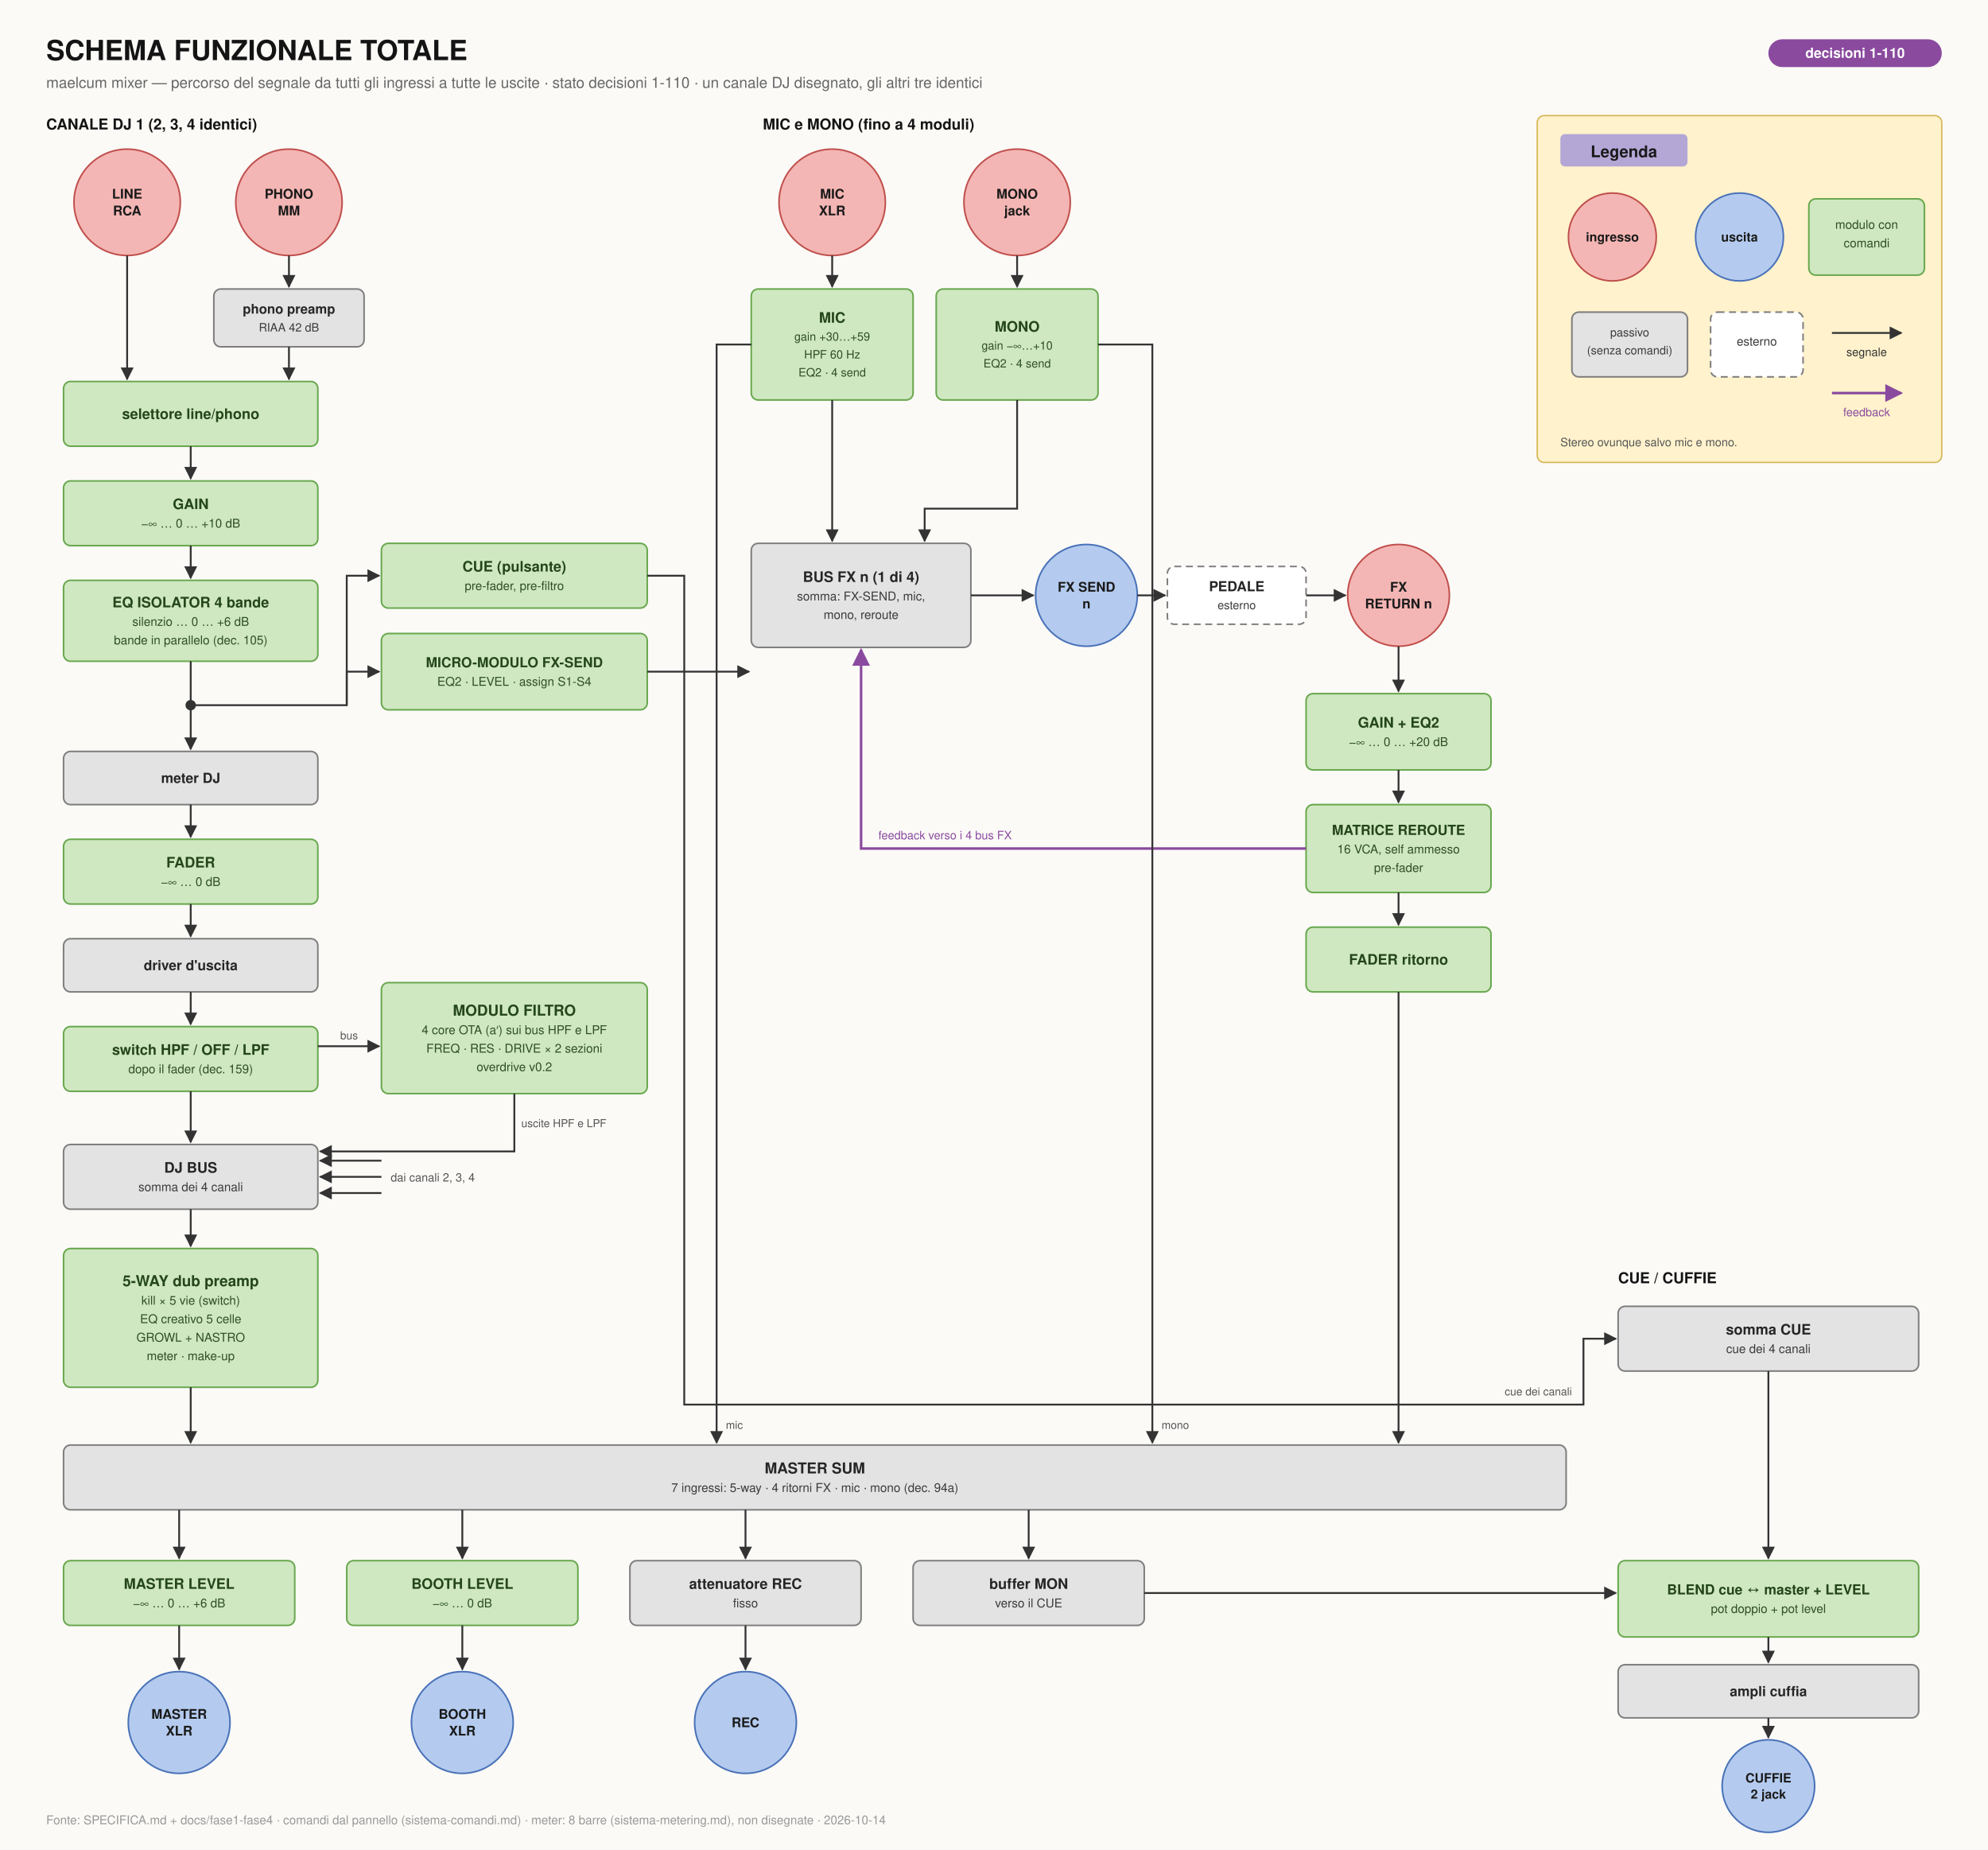
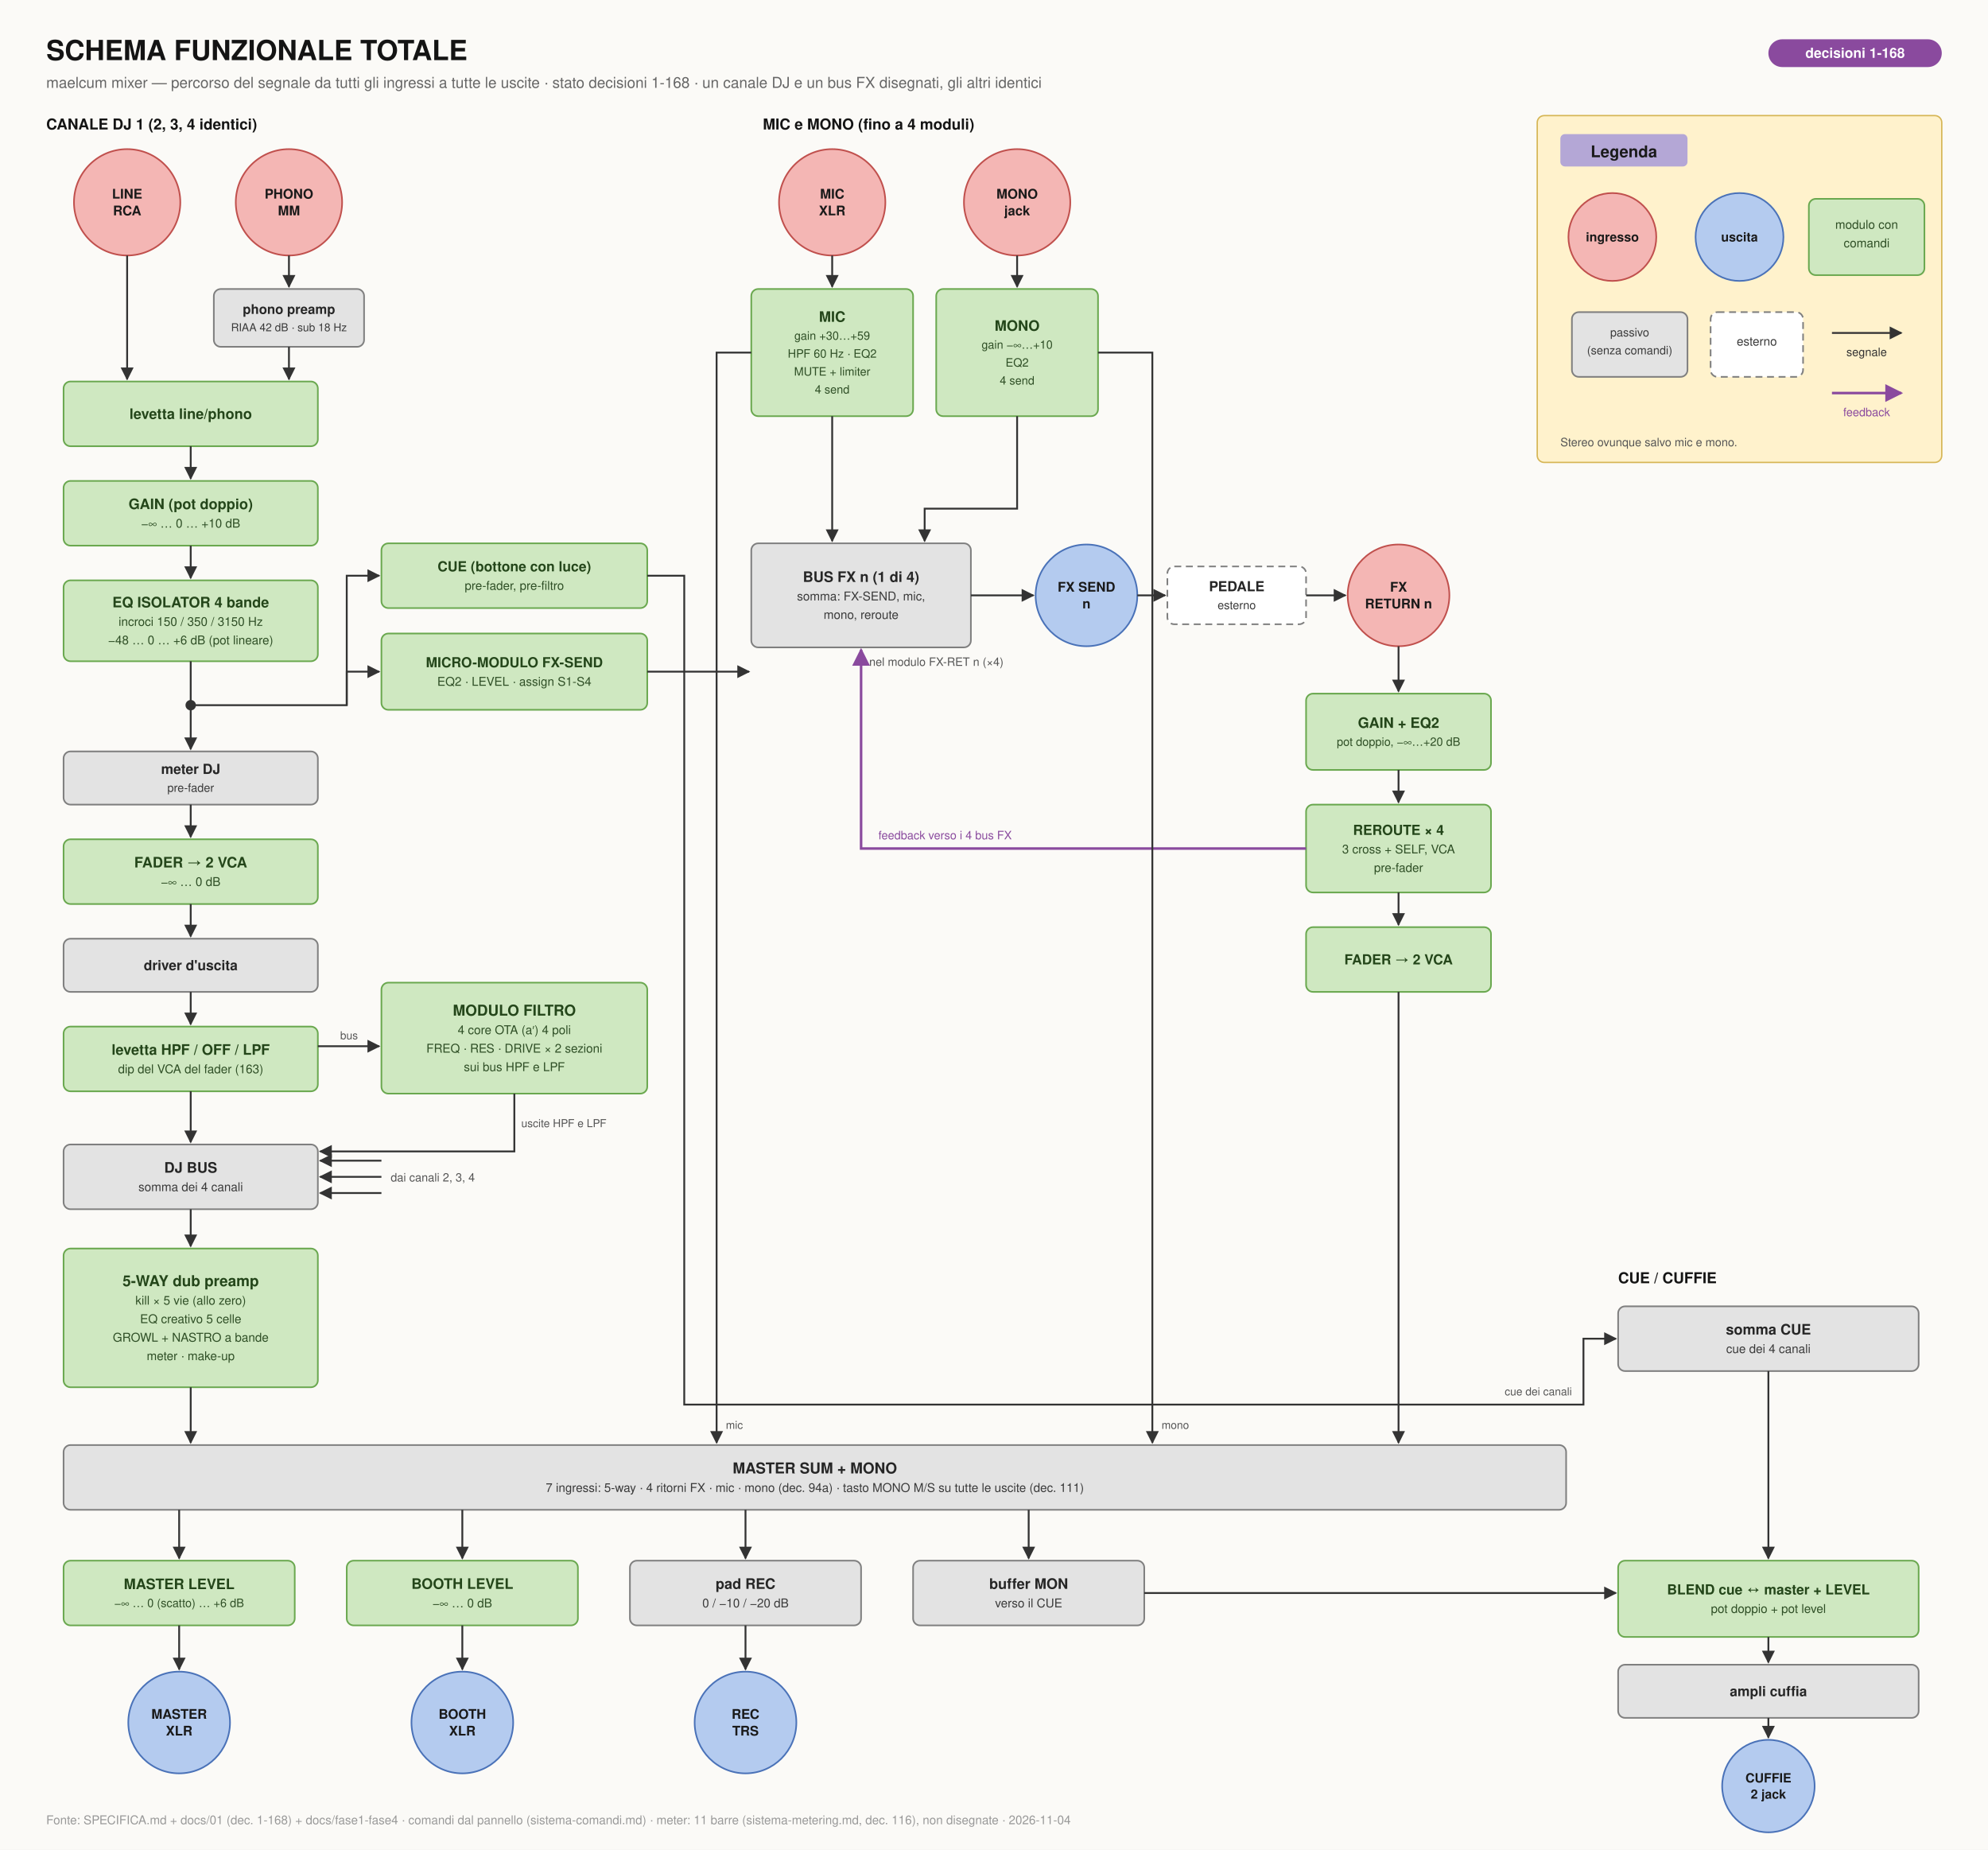
<svg xmlns="http://www.w3.org/2000/svg" viewBox="0 0 1720 1600" font-family="Helvetica Neue, Helvetica, Arial, sans-serif">
  <defs>
    <marker id="ar" viewBox="0 0 10 10" refX="9" refY="5" markerWidth="7" markerHeight="7" orient="auto-start-reverse">
      <path d="M0,0 L10,5 L0,10 z" fill="#C05A1B" />
    </marker>
    <marker id="arb" viewBox="0 0 10 10" refX="9" refY="5" markerWidth="7" markerHeight="7" orient="auto-start-reverse">
      <path d="M0,0 L10,5 L0,10 z" fill="#8A4A9E" />
    </marker>
    <marker id="arw" viewBox="0 0 10 10" refX="9" refY="5" markerWidth="6" markerHeight="6" orient="auto-start-reverse">
      <path d="M0,0 L10,5 L0,10 z" fill="#2F6D8E" />
    </marker>
    <marker id="ark" viewBox="0 0 10 10" refX="9" refY="5" markerWidth="7" markerHeight="7" orient="auto-start-reverse">
      <path d="M0,0 L10,5 L0,10 z" fill="#333" />
    </marker>
  </defs>
  <rect width="1720" height="1600" fill="#FBFAF7" />
  <text x="40" y="52" font-size="24" font-weight="700" fill="#141414">SCHEMA FUNZIONALE TOTALE</text>
-   <text x="40" y="76" font-size="13" fill="#666">maelcum mixer — percorso del segnale da tutti gli ingressi a tutte le uscite · stato decisioni 1-110 · un canale DJ disegnato, gli altri tre identici</text>
+   <text x="40" y="76" font-size="13" fill="#666">maelcum mixer — percorso del segnale da tutti gli ingressi a tutte le uscite · stato decisioni 1-168 · un canale DJ e un bus FX disegnati, gli altri identici</text>
  <rect x="1530" y="34" width="150" height="24" rx="12" fill="#8A4A9E" />
-   <text x="1605" y="50" font-size="12" font-weight="600" fill="#fff" text-anchor="middle">decisioni 1-110</text>
+   <text x="1605" y="50" font-size="12" font-weight="600" fill="#fff" text-anchor="middle">decisioni 1-168</text>
  <text x="40" y="112" font-size="13" font-weight="700" fill="#141414">CANALE DJ 1 (2, 3, 4 identici)</text>
  <circle cx="110" cy="175" r="46" fill="#F4B6B4" stroke="#C0504D" stroke-width="1.4" />
  <text x="110" y="171.775" font-size="11.5" font-weight="600" fill="#1A1A1A" text-anchor="middle">LINE</text>
  <text x="110" y="186.275" font-size="11.5" font-weight="600" fill="#1A1A1A" text-anchor="middle">RCA</text>
  <circle cx="250" cy="175" r="46" fill="#F4B6B4" stroke="#C0504D" stroke-width="1.4" />
  <text x="250" y="171.775" font-size="11.5" font-weight="600" fill="#1A1A1A" text-anchor="middle">PHONO</text>
  <text x="250" y="186.275" font-size="11.5" font-weight="600" fill="#1A1A1A" text-anchor="middle">MM</text>
  <rect x="185" y="250" width="130" height="50" rx="6" fill="#E3E3E3" stroke="#7F7F7F" stroke-width="1.4" />
-   <text x="250" y="271.275" font-size="11.5" font-weight="700" fill="#262626" text-anchor="middle">phono preamp</text>
-   <text x="250" y="286.775" font-size="10" fill="#3A3A3A" text-anchor="middle">RIAA 42 dB</text>
+   <text x="250" y="271.525" font-size="11.5" font-weight="700" fill="#262626" text-anchor="middle">phono preamp</text>
+   <text x="250" y="286.525" font-size="9.5" fill="#3A3A3A" text-anchor="middle">RIAA 42 dB · sub 18 Hz</text>
  <rect x="55" y="330" width="220" height="56" rx="6" fill="#CFE8C1" stroke="#6AA84F" stroke-width="1.4" />
-   <text x="165" y="362.375" font-size="12.5" font-weight="700" fill="#24461A" text-anchor="middle">selettore line/phono</text>
+   <text x="165" y="362.375" font-size="12.5" font-weight="700" fill="#24461A" text-anchor="middle">levetta line/phono</text>
  <path d="M 110 221 L 110 328" stroke="#333" stroke-width="1.6" fill="none" marker-end="url(#ark)" />
  <path d="M 250 221 L 250 248" stroke="#333" stroke-width="1.6" fill="none" marker-end="url(#ark)" />
  <path d="M 250 300 L 250 328" stroke="#333" stroke-width="1.6" fill="none" marker-end="url(#ark)" />
  <rect x="55" y="416" width="220" height="56" rx="6" fill="#CFE8C1" stroke="#6AA84F" stroke-width="1.4" />
-   <text x="165" y="440.375" font-size="12.5" font-weight="700" fill="#24461A" text-anchor="middle">GAIN</text>
+   <text x="165" y="440.375" font-size="12.5" font-weight="700" fill="#24461A" text-anchor="middle">GAIN (pot doppio)</text>
  <text x="165" y="456.375" font-size="10.5" fill="#2F4F26" text-anchor="middle">−∞ … 0 … +10 dB</text>
  <rect x="55" y="502" width="220" height="70" rx="6" fill="#CFE8C1" stroke="#6AA84F" stroke-width="1.4" />
  <text x="165" y="525.375" font-size="12.5" font-weight="700" fill="#24461A" text-anchor="middle">EQ ISOLATOR 4 bande</text>
-   <text x="165" y="541.375" font-size="10.5" fill="#2F4F26" text-anchor="middle">silenzio … 0 … +6 dB</text>
-   <text x="165" y="557.375" font-size="10.5" fill="#2F4F26" text-anchor="middle">bande in parallelo (dec. 105)</text>
+   <text x="165" y="541.375" font-size="10.5" fill="#2F4F26" text-anchor="middle">incroci 150 / 350 / 3150 Hz</text>
+   <text x="165" y="557.375" font-size="10.5" fill="#2F4F26" text-anchor="middle">−48 … 0 … +6 dB (pot lineare)</text>
  <path d="M 165 386 L 165 414" stroke="#333" stroke-width="1.6" fill="none" marker-end="url(#ark)" />
  <path d="M 165 472 L 165 500" stroke="#333" stroke-width="1.6" fill="none" marker-end="url(#ark)" />
  <path d="M 165 572 L 165 610" stroke="#333" stroke-width="1.6" fill="none" />
  <circle cx="165" cy="610" r="4.5" fill="#333" />
  <rect x="55" y="650" width="220" height="46" rx="6" fill="#E3E3E3" stroke="#7F7F7F" stroke-width="1.4" />
-   <text x="165" y="677.2" font-size="12" font-weight="700" fill="#262626" text-anchor="middle">meter DJ</text>
+   <text x="165" y="669.45" font-size="12" font-weight="700" fill="#262626" text-anchor="middle">meter DJ</text>
+   <text x="165" y="684.95" font-size="10" fill="#3A3A3A" text-anchor="middle">pre-fader</text>
  <path d="M 165 610 L 165 648" stroke="#333" stroke-width="1.6" fill="none" marker-end="url(#ark)" />
  <rect x="55" y="726" width="220" height="56" rx="6" fill="#CFE8C1" stroke="#6AA84F" stroke-width="1.4" />
-   <text x="165" y="750.375" font-size="12.5" font-weight="700" fill="#24461A" text-anchor="middle">FADER</text>
+   <text x="165" y="750.375" font-size="12.5" font-weight="700" fill="#24461A" text-anchor="middle">FADER → 2 VCA</text>
  <text x="165" y="766.375" font-size="10.5" fill="#2F4F26" text-anchor="middle">−∞ … 0 dB</text>
  <rect x="55" y="812" width="220" height="46" rx="6" fill="#E3E3E3" stroke="#7F7F7F" stroke-width="1.4" />
  <text x="165" y="839.2" font-size="12" font-weight="700" fill="#262626" text-anchor="middle">driver d'uscita</text>
  <rect x="55" y="888" width="220" height="56" rx="6" fill="#CFE8C1" stroke="#6AA84F" stroke-width="1.4" />
-   <text x="165" y="912.375" font-size="12.5" font-weight="700" fill="#24461A" text-anchor="middle">switch HPF / OFF / LPF</text>
-   <text x="165" y="928.375" font-size="10.5" fill="#2F4F26" text-anchor="middle">dopo il fader (dec. 159)</text>
+   <text x="165" y="912.375" font-size="12.5" font-weight="700" fill="#24461A" text-anchor="middle">levetta HPF / OFF / LPF</text>
+   <text x="165" y="928.375" font-size="10.5" fill="#2F4F26" text-anchor="middle">dip del VCA del fader (163)</text>
  <path d="M 165 696 L 165 724" stroke="#333" stroke-width="1.6" fill="none" marker-end="url(#ark)" />
  <path d="M 165 782 L 165 810" stroke="#333" stroke-width="1.6" fill="none" marker-end="url(#ark)" />
  <path d="M 165 858 L 165 886" stroke="#333" stroke-width="1.6" fill="none" marker-end="url(#ark)" />
  <rect x="330" y="850" width="230" height="96" rx="6" fill="#CFE8C1" stroke="#6AA84F" stroke-width="1.4" />
  <text x="445" y="878.55" font-size="13" font-weight="700" fill="#24461A" text-anchor="middle">MODULO FILTRO</text>
-   <text x="445" y="894.55" font-size="10.5" fill="#2F4F26" text-anchor="middle">4 core OTA (a′) sui bus HPF e LPF</text>
+   <text x="445" y="894.55" font-size="10.5" fill="#2F4F26" text-anchor="middle">4 core OTA (a′) 4 poli</text>
  <text x="445" y="910.55" font-size="10.5" fill="#2F4F26" text-anchor="middle">FREQ · RES · DRIVE × 2 sezioni</text>
-   <text x="445" y="926.55" font-size="10.5" fill="#2F4F26" text-anchor="middle">overdrive v0.2</text>
+   <text x="445" y="926.55" font-size="10.5" fill="#2F4F26" text-anchor="middle">sui bus HPF e LPF</text>
  <path d="M 275 905 L 328 905" stroke="#333" stroke-width="1.6" fill="none" marker-end="url(#ark)" />
  <text x="302" y="899" font-size="9.5" fill="#555" text-anchor="middle">bus</text>
  <path d="M 445 946 L 445 996 L 277 996" stroke="#333" stroke-width="1.6" fill="none" marker-end="url(#ark)" />
  <text x="451" y="975" font-size="9.5" fill="#555">uscite HPF e LPF</text>
  <rect x="330" y="470" width="230" height="56" rx="6" fill="#CFE8C1" stroke="#6AA84F" stroke-width="1.4" />
-   <text x="445" y="494.375" font-size="12.5" font-weight="700" fill="#24461A" text-anchor="middle">CUE (pulsante)</text>
-   <text x="445" y="510.375" font-size="10.5" fill="#2F4F26" text-anchor="middle">pre-fader, pre-filtro</text>
+   <text x="445" y="494.2" font-size="12" font-weight="700" fill="#24461A" text-anchor="middle">CUE (bottone con luce)</text>
+   <text x="445" y="510.2" font-size="10.5" fill="#2F4F26" text-anchor="middle">pre-fader, pre-filtro</text>
  <rect x="330" y="548" width="230" height="66" rx="6" fill="#CFE8C1" stroke="#6AA84F" stroke-width="1.4" />
  <text x="445" y="577.2" font-size="12" font-weight="700" fill="#24461A" text-anchor="middle">MICRO-MODULO FX-SEND</text>
  <text x="445" y="593.2" font-size="10.5" fill="#2F4F26" text-anchor="middle">EQ2 · LEVEL · assign S1-S4</text>
  <path d="M 165 610 L 300 610 L 300 498 L 328 498" stroke="#333" stroke-width="1.6" fill="none" marker-end="url(#ark)" />
  <path d="M 300 610 L 300 581 L 328 581" stroke="#333" stroke-width="1.6" fill="none" marker-end="url(#ark)" />
  <rect x="55" y="990" width="220" height="56" rx="6" fill="#E3E3E3" stroke="#7F7F7F" stroke-width="1.4" />
  <text x="165" y="1014.38" font-size="12.5" font-weight="700" fill="#262626" text-anchor="middle">DJ BUS</text>
  <text x="165" y="1030.38" font-size="10.5" fill="#3A3A3A" text-anchor="middle">somma dei 4 canali</text>
  <path d="M 165 944 L 165 988" stroke="#333" stroke-width="1.6" fill="none" marker-end="url(#ark)" />
  <path d="M 330 1004 L 277 1004" stroke="#333" stroke-width="1.6" fill="none" marker-end="url(#ark)" />
  <path d="M 330 1018 L 277 1018" stroke="#333" stroke-width="1.6" fill="none" marker-end="url(#ark)" />
  <path d="M 330 1032 L 277 1032" stroke="#333" stroke-width="1.6" fill="none" marker-end="url(#ark)" />
  <text x="338" y="1022" font-size="10" fill="#555">dai canali 2, 3, 4</text>
  <rect x="55" y="1080" width="220" height="120" rx="6" fill="#CFE8C1" stroke="#6AA84F" stroke-width="1.4" />
  <text x="165" y="1112.55" font-size="13" font-weight="700" fill="#24461A" text-anchor="middle">5-WAY dub preamp</text>
-   <text x="165" y="1128.55" font-size="10.5" fill="#2F4F26" text-anchor="middle">kill × 5 vie (switch)</text>
+   <text x="165" y="1128.55" font-size="10.5" fill="#2F4F26" text-anchor="middle">kill × 5 vie (allo zero)</text>
  <text x="165" y="1144.55" font-size="10.5" fill="#2F4F26" text-anchor="middle">EQ creativo 5 celle</text>
-   <text x="165" y="1160.55" font-size="10.5" fill="#2F4F26" text-anchor="middle">GROWL + NASTRO</text>
+   <text x="165" y="1160.55" font-size="10.5" fill="#2F4F26" text-anchor="middle">GROWL + NASTRO a bande</text>
  <text x="165" y="1176.55" font-size="10.5" fill="#2F4F26" text-anchor="middle">meter · make-up</text>
  <path d="M 165 1046 L 165 1078" stroke="#333" stroke-width="1.6" fill="none" marker-end="url(#ark)" />
  <text x="660" y="112" font-size="13" font-weight="700" fill="#141414">MIC e MONO (fino a 4 moduli)</text>
  <circle cx="720" cy="175" r="46" fill="#F4B6B4" stroke="#C0504D" stroke-width="1.4" />
  <text x="720" y="171.775" font-size="11.5" font-weight="600" fill="#1A1A1A" text-anchor="middle">MIC</text>
  <text x="720" y="186.275" font-size="11.5" font-weight="600" fill="#1A1A1A" text-anchor="middle">XLR</text>
  <circle cx="880" cy="175" r="46" fill="#F4B6B4" stroke="#C0504D" stroke-width="1.4" />
  <text x="880" y="171.775" font-size="11.5" font-weight="600" fill="#1A1A1A" text-anchor="middle">MONO</text>
  <text x="880" y="186.275" font-size="11.5" font-weight="600" fill="#1A1A1A" text-anchor="middle">jack</text>
-   <rect x="650" y="250" width="140" height="96" rx="6" fill="#CFE8C1" stroke="#6AA84F" stroke-width="1.4" />
-   <text x="720" y="279.125" font-size="12.5" font-weight="700" fill="#24461A" text-anchor="middle">MIC</text>
-   <text x="720" y="294.625" font-size="10" fill="#2F4F26" text-anchor="middle">gain +30…+59</text>
-   <text x="720" y="310.125" font-size="10" fill="#2F4F26" text-anchor="middle">HPF 60 Hz</text>
-   <text x="720" y="325.625" font-size="10" fill="#2F4F26" text-anchor="middle">EQ2 · 4 send</text>
-   <rect x="810" y="250" width="140" height="96" rx="6" fill="#CFE8C1" stroke="#6AA84F" stroke-width="1.4" />
-   <text x="880" y="286.875" font-size="12.5" font-weight="700" fill="#24461A" text-anchor="middle">MONO</text>
-   <text x="880" y="302.375" font-size="10" fill="#2F4F26" text-anchor="middle">gain −∞…+10</text>
-   <text x="880" y="317.875" font-size="10" fill="#2F4F26" text-anchor="middle">EQ2 · 4 send</text>
+   <rect x="650" y="250" width="140" height="110" rx="6" fill="#CFE8C1" stroke="#6AA84F" stroke-width="1.4" />
+   <text x="720" y="278.375" font-size="12.5" font-weight="700" fill="#24461A" text-anchor="middle">MIC</text>
+   <text x="720" y="293.875" font-size="10" fill="#2F4F26" text-anchor="middle">gain +30…+59</text>
+   <text x="720" y="309.375" font-size="10" fill="#2F4F26" text-anchor="middle">HPF 60 Hz · EQ2</text>
+   <text x="720" y="324.875" font-size="10" fill="#2F4F26" text-anchor="middle">MUTE + limiter</text>
+   <text x="720" y="340.375" font-size="10" fill="#2F4F26" text-anchor="middle">4 send</text>
+   <rect x="810" y="250" width="140" height="110" rx="6" fill="#CFE8C1" stroke="#6AA84F" stroke-width="1.4" />
+   <text x="880" y="286.125" font-size="12.5" font-weight="700" fill="#24461A" text-anchor="middle">MONO</text>
+   <text x="880" y="301.625" font-size="10" fill="#2F4F26" text-anchor="middle">gain −∞…+10</text>
+   <text x="880" y="317.125" font-size="10" fill="#2F4F26" text-anchor="middle">EQ2</text>
+   <text x="880" y="332.625" font-size="10" fill="#2F4F26" text-anchor="middle">4 send</text>
  <path d="M 720 221 L 720 248" stroke="#333" stroke-width="1.6" fill="none" marker-end="url(#ark)" />
  <path d="M 880 221 L 880 248" stroke="#333" stroke-width="1.6" fill="none" marker-end="url(#ark)" />
+   <text x="752" y="576" font-size="10" fill="#555">nel modulo FX-RET n (×4)</text>
  <rect x="650" y="470" width="190" height="90" rx="6" fill="#E3E3E3" stroke="#7F7F7F" stroke-width="1.4" />
  <text x="745" y="503.375" font-size="12.5" font-weight="700" fill="#262626" text-anchor="middle">BUS FX n (1 di 4)</text>
  <text x="745" y="519.375" font-size="10.5" fill="#3A3A3A" text-anchor="middle">somma: FX-SEND, mic,</text>
  <text x="745" y="535.375" font-size="10.5" fill="#3A3A3A" text-anchor="middle">mono, reroute</text>
  <path d="M 560 581 L 648 581" stroke="#333" stroke-width="1.6" fill="none" marker-end="url(#ark)" />
-   <path d="M 720 346 L 720 468" stroke="#333" stroke-width="1.6" fill="none" marker-end="url(#ark)" />
-   <path d="M 880 346 L 880 440 L 800 440 L 800 468" stroke="#333" stroke-width="1.6" fill="none" marker-end="url(#ark)" />
+   <path d="M 720 360 L 720 468" stroke="#333" stroke-width="1.6" fill="none" marker-end="url(#ark)" />
+   <path d="M 880 360 L 880 440 L 800 440 L 800 468" stroke="#333" stroke-width="1.6" fill="none" marker-end="url(#ark)" />
  <circle cx="940" cy="515" r="44" fill="#B4CBEF" stroke="#4A72B8" stroke-width="1.4" />
  <text x="940" y="511.775" font-size="11.5" font-weight="600" fill="#1A1A1A" text-anchor="middle">FX SEND</text>
  <text x="940" y="526.275" font-size="11.5" font-weight="600" fill="#1A1A1A" text-anchor="middle">n</text>
  <path d="M 840 515 L 894 515" stroke="#333" stroke-width="1.6" fill="none" marker-end="url(#ark)" />
  <rect x="1010" y="490" width="120" height="50" rx="6" fill="#FFFFFF" stroke="#7F7F7F" stroke-width="1.4" stroke-dasharray="6 4" />
  <text x="1070" y="511.45" font-size="12" font-weight="700" fill="#262626" text-anchor="middle">PEDALE</text>
  <text x="1070" y="526.95" font-size="10" fill="#3A3A3A" text-anchor="middle">esterno</text>
  <path d="M 984 515 L 1008 515" stroke="#333" stroke-width="1.6" fill="none" marker-end="url(#ark)" />
  <circle cx="1210" cy="515" r="44" fill="#F4B6B4" stroke="#C0504D" stroke-width="1.4" />
  <text x="1210" y="511.775" font-size="11.5" font-weight="600" fill="#1A1A1A" text-anchor="middle">FX</text>
  <text x="1210" y="526.275" font-size="11.5" font-weight="600" fill="#1A1A1A" text-anchor="middle">RETURN n</text>
  <path d="M 1130 515 L 1164 515" stroke="#333" stroke-width="1.6" fill="none" marker-end="url(#ark)" />
  <rect x="1130" y="600" width="160" height="66" rx="6" fill="#CFE8C1" stroke="#6AA84F" stroke-width="1.4" />
-   <text x="1210" y="629.375" font-size="12.5" font-weight="700" fill="#24461A" text-anchor="middle">GAIN + EQ2</text>
-   <text x="1210" y="645.375" font-size="10.5" fill="#2F4F26" text-anchor="middle">−∞ … 0 … +20 dB</text>
+   <text x="1210" y="629.625" font-size="12.5" font-weight="700" fill="#24461A" text-anchor="middle">GAIN + EQ2</text>
+   <text x="1210" y="645.125" font-size="10" fill="#2F4F26" text-anchor="middle">pot doppio, −∞…+20 dB</text>
  <path d="M 1210 559 L 1210 598" stroke="#333" stroke-width="1.6" fill="none" marker-end="url(#ark)" />
  <rect x="1130" y="696" width="160" height="76" rx="6" fill="#CFE8C1" stroke="#6AA84F" stroke-width="1.4" />
-   <text x="1210" y="722.2" font-size="12" font-weight="700" fill="#24461A" text-anchor="middle">MATRICE REROUTE</text>
-   <text x="1210" y="738.2" font-size="10.5" fill="#2F4F26" text-anchor="middle">16 VCA, self ammesso</text>
+   <text x="1210" y="722.2" font-size="12" font-weight="700" fill="#24461A" text-anchor="middle">REROUTE × 4</text>
+   <text x="1210" y="738.2" font-size="10.5" fill="#2F4F26" text-anchor="middle">3 cross + SELF, VCA</text>
  <text x="1210" y="754.2" font-size="10.5" fill="#2F4F26" text-anchor="middle">pre-fader</text>
  <path d="M 1210 666 L 1210 694" stroke="#333" stroke-width="1.6" fill="none" marker-end="url(#ark)" />
  <path d="M 1130 734 L 745 734 L 745 562" stroke="#8A4A9E" stroke-width="2.2" fill="none" marker-end="url(#arb)" />
  <text x="760" y="726" font-size="10" fill="#8A4A9E">feedback verso i 4 bus FX</text>
  <rect x="1130" y="802" width="160" height="56" rx="6" fill="#CFE8C1" stroke="#6AA84F" stroke-width="1.4" />
-   <text x="1210" y="834.375" font-size="12.5" font-weight="700" fill="#24461A" text-anchor="middle">FADER ritorno</text>
+   <text x="1210" y="834.2" font-size="12" font-weight="700" fill="#24461A" text-anchor="middle">FADER → 2 VCA</text>
  <path d="M 1210 772 L 1210 800" stroke="#333" stroke-width="1.6" fill="none" marker-end="url(#ark)" />
  <rect x="55" y="1250" width="1300" height="56" rx="6" fill="#E3E3E3" stroke="#7F7F7F" stroke-width="1.4" />
-   <text x="705" y="1274.55" font-size="13" font-weight="700" fill="#262626" text-anchor="middle">MASTER SUM</text>
-   <text x="705" y="1290.55" font-size="10.5" fill="#3A3A3A" text-anchor="middle">7 ingressi: 5-way · 4 ritorni FX · mic · mono (dec. 94a)</text>
+   <text x="705" y="1274.55" font-size="13" font-weight="700" fill="#262626" text-anchor="middle">MASTER SUM + MONO</text>
+   <text x="705" y="1290.55" font-size="10.5" fill="#3A3A3A" text-anchor="middle">7 ingressi: 5-way · 4 ritorni FX · mic · mono (dec. 94a) · tasto MONO M/S su tutte le uscite (dec. 111)</text>
  <path d="M 165 1200 L 165 1248" stroke="#333" stroke-width="1.6" fill="none" marker-end="url(#ark)" />
  <path d="M 1210 858 L 1210 1248" stroke="#333" stroke-width="1.6" fill="none" marker-end="url(#ark)" />
-   <path d="M 650 298 L 620 298 L 620 1248" stroke="#333" stroke-width="1.6" fill="none" marker-end="url(#ark)" />
-   <path d="M 950 298 L 997 298 L 997 1248" stroke="#333" stroke-width="1.6" fill="none" marker-end="url(#ark)" />
+   <path d="M 650 305 L 620 305 L 620 1248" stroke="#333" stroke-width="1.6" fill="none" marker-end="url(#ark)" />
+   <path d="M 950 305 L 997 305 L 997 1248" stroke="#333" stroke-width="1.6" fill="none" marker-end="url(#ark)" />
  <text x="628" y="1236" font-size="9.5" fill="#555">mic</text>
  <text x="1005" y="1236" font-size="9.5" fill="#555">mono</text>
  <rect x="55" y="1350" width="200" height="56" rx="6" fill="#CFE8C1" stroke="#6AA84F" stroke-width="1.4" />
-   <text x="155" y="1374.38" font-size="12.5" font-weight="700" fill="#24461A" text-anchor="middle">MASTER LEVEL</text>
-   <text x="155" y="1390.38" font-size="10.5" fill="#2F4F26" text-anchor="middle">−∞ … 0 … +6 dB</text>
+   <text x="155" y="1374.62" font-size="12.5" font-weight="700" fill="#24461A" text-anchor="middle">MASTER LEVEL</text>
+   <text x="155" y="1390.12" font-size="10" fill="#2F4F26" text-anchor="middle">−∞ … 0 (scatto) … +6 dB</text>
  <rect x="300" y="1350" width="200" height="56" rx="6" fill="#CFE8C1" stroke="#6AA84F" stroke-width="1.4" />
  <text x="400" y="1374.38" font-size="12.5" font-weight="700" fill="#24461A" text-anchor="middle">BOOTH LEVEL</text>
  <text x="400" y="1390.38" font-size="10.5" fill="#2F4F26" text-anchor="middle">−∞ … 0 dB</text>
  <rect x="545" y="1350" width="200" height="56" rx="6" fill="#E3E3E3" stroke="#7F7F7F" stroke-width="1.4" />
-   <text x="645" y="1374.38" font-size="12.5" font-weight="700" fill="#262626" text-anchor="middle">attenuatore REC</text>
-   <text x="645" y="1390.38" font-size="10.5" fill="#3A3A3A" text-anchor="middle">fisso</text>
+   <text x="645" y="1374.38" font-size="12.5" font-weight="700" fill="#262626" text-anchor="middle">pad REC</text>
+   <text x="645" y="1390.38" font-size="10.5" fill="#3A3A3A" text-anchor="middle">0 / −10 / −20 dB</text>
  <rect x="790" y="1350" width="200" height="56" rx="6" fill="#E3E3E3" stroke="#7F7F7F" stroke-width="1.4" />
  <text x="890" y="1374.38" font-size="12.5" font-weight="700" fill="#262626" text-anchor="middle">buffer MON</text>
  <text x="890" y="1390.38" font-size="10.5" fill="#3A3A3A" text-anchor="middle">verso il CUE</text>
  <path d="M 155 1306 L 155 1348" stroke="#333" stroke-width="1.6" fill="none" marker-end="url(#ark)" />
  <path d="M 400 1306 L 400 1348" stroke="#333" stroke-width="1.6" fill="none" marker-end="url(#ark)" />
  <path d="M 645 1306 L 645 1348" stroke="#333" stroke-width="1.6" fill="none" marker-end="url(#ark)" />
  <path d="M 890 1306 L 890 1348" stroke="#333" stroke-width="1.6" fill="none" marker-end="url(#ark)" />
  <circle cx="155" cy="1490" r="44" fill="#B4CBEF" stroke="#4A72B8" stroke-width="1.4" />
  <text x="155" y="1486.78" font-size="11.5" font-weight="600" fill="#1A1A1A" text-anchor="middle">MASTER</text>
  <text x="155" y="1501.28" font-size="11.5" font-weight="600" fill="#1A1A1A" text-anchor="middle">XLR</text>
  <path d="M 155 1406 L 155 1444" stroke="#333" stroke-width="1.6" fill="none" marker-end="url(#ark)" />
  <circle cx="400" cy="1490" r="44" fill="#B4CBEF" stroke="#4A72B8" stroke-width="1.4" />
  <text x="400" y="1486.78" font-size="11.5" font-weight="600" fill="#1A1A1A" text-anchor="middle">BOOTH</text>
  <text x="400" y="1501.28" font-size="11.5" font-weight="600" fill="#1A1A1A" text-anchor="middle">XLR</text>
  <path d="M 400 1406 L 400 1444" stroke="#333" stroke-width="1.6" fill="none" marker-end="url(#ark)" />
  <circle cx="645" cy="1490" r="44" fill="#B4CBEF" stroke="#4A72B8" stroke-width="1.4" />
-   <text x="645" y="1494.03" font-size="11.5" font-weight="600" fill="#1A1A1A" text-anchor="middle">REC</text>
+   <text x="645" y="1486.78" font-size="11.5" font-weight="600" fill="#1A1A1A" text-anchor="middle">REC</text>
+   <text x="645" y="1501.28" font-size="11.5" font-weight="600" fill="#1A1A1A" text-anchor="middle">TRS</text>
  <path d="M 645 1406 L 645 1444" stroke="#333" stroke-width="1.6" fill="none" marker-end="url(#ark)" />
  <text x="1400" y="1110" font-size="13" font-weight="700" fill="#141414">CUE / CUFFIE</text>
  <rect x="1400" y="1130" width="260" height="56" rx="6" fill="#E3E3E3" stroke="#7F7F7F" stroke-width="1.4" />
  <text x="1530" y="1154.38" font-size="12.5" font-weight="700" fill="#262626" text-anchor="middle">somma CUE</text>
  <text x="1530" y="1170.38" font-size="10.5" fill="#3A3A3A" text-anchor="middle">cue dei 4 canali</text>
  <path d="M 560 498 L 592 498 L 592 1215 L 1370 1215 L 1370 1158 L 1398 1158" stroke="#333" stroke-width="1.6" fill="none" marker-end="url(#ark)" />
  <text x="1360" y="1207" font-size="9.5" fill="#555" text-anchor="end">cue dei canali</text>
  <rect x="1400" y="1350" width="260" height="66" rx="6" fill="#CFE8C1" stroke="#6AA84F" stroke-width="1.4" />
  <text x="1530" y="1379.2" font-size="12" font-weight="700" fill="#24461A" text-anchor="middle">BLEND cue ↔ master + LEVEL</text>
  <text x="1530" y="1395.2" font-size="10.5" fill="#2F4F26" text-anchor="middle">pot doppio + pot level</text>
  <path d="M 1530 1186 L 1530 1348" stroke="#333" stroke-width="1.6" fill="none" marker-end="url(#ark)" />
  <path d="M 990 1378 L 1398 1378" stroke="#333" stroke-width="1.6" fill="none" marker-end="url(#ark)" />
  <rect x="1400" y="1440" width="260" height="46" rx="6" fill="#E3E3E3" stroke="#7F7F7F" stroke-width="1.4" />
  <text x="1530" y="1467.2" font-size="12" font-weight="700" fill="#262626" text-anchor="middle">ampli cuffia</text>
  <path d="M 1530 1416 L 1530 1438" stroke="#333" stroke-width="1.6" fill="none" marker-end="url(#ark)" />
  <circle cx="1530" cy="1545" r="40" fill="#B4CBEF" stroke="#4A72B8" stroke-width="1.4" />
  <text x="1530" y="1541.85" font-size="11" font-weight="600" fill="#1A1A1A" text-anchor="middle">CUFFIE</text>
  <text x="1530" y="1555.85" font-size="11" font-weight="600" fill="#1A1A1A" text-anchor="middle">2 jack</text>
  <path d="M 1530 1486 L 1530 1503" stroke="#333" stroke-width="1.6" fill="none" marker-end="url(#ark)" />
  <rect x="1330" y="100" width="350" height="300" rx="6" fill="#FFF2CC" stroke="#D6B656" stroke-width="1.2" />
  <rect x="1350" y="116" width="110" height="28" rx="4" fill="#B4A7D6" />
  <text x="1405" y="136" font-size="14" font-weight="700" fill="#1A1A1A" text-anchor="middle">Legenda</text>
  <circle cx="1395" cy="205" r="38" fill="#F4B6B4" stroke="#C0504D" stroke-width="1.4" />
  <text x="1395" y="208.85" font-size="11" font-weight="600" fill="#1A1A1A" text-anchor="middle">ingresso</text>
  <circle cx="1505" cy="205" r="38" fill="#B4CBEF" stroke="#4A72B8" stroke-width="1.4" />
  <text x="1505" y="208.85" font-size="11" font-weight="600" fill="#1A1A1A" text-anchor="middle">uscita</text>
  <rect x="1565" y="172" width="100" height="66" rx="6" fill="#CFE8C1" stroke="#6AA84F" stroke-width="1.4" />
  <text x="1615" y="197.925" font-size="10.5" fill="#2F4F26" text-anchor="middle">modulo con</text>
  <text x="1615" y="213.925" font-size="10.5" fill="#2F4F26" text-anchor="middle">comandi</text>
  <rect x="1360" y="270" width="100" height="56" rx="6" fill="#E3E3E3" stroke="#7F7F7F" stroke-width="1.4" />
  <text x="1410" y="291" font-size="10" fill="#3A3A3A" text-anchor="middle">passivo</text>
  <text x="1410" y="306.5" font-size="10" fill="#3A3A3A" text-anchor="middle">(senza comandi)</text>
  <rect x="1480" y="270" width="80" height="56" rx="6" fill="#FFFFFF" stroke="#7F7F7F" stroke-width="1.4" stroke-dasharray="6 4" />
  <text x="1520" y="298.925" font-size="10.5" fill="#3A3A3A" text-anchor="middle">esterno</text>
  <path d="M 1585 288 L 1645 288" stroke="#333" stroke-width="1.6" marker-end="url(#ark)" />
  <text x="1615" y="308" font-size="10" fill="#333" text-anchor="middle">segnale</text>
  <path d="M 1585 340 L 1645 340" stroke="#8A4A9E" stroke-width="2.2" marker-end="url(#arb)" />
  <text x="1615" y="360" font-size="10" fill="#8A4A9E" text-anchor="middle">feedback</text>
  <text x="1350" y="386" font-size="10" fill="#555">Stereo ovunque salvo mic e mono.</text>
-   <text x="40" y="1578" font-size="10.5" fill="#999">Fonte: SPECIFICA.md + docs/fase1-fase4 · comandi dal pannello (sistema-comandi.md) · meter: 8 barre (sistema-metering.md), non disegnate · 2026-10-14</text>
+   <text x="40" y="1578" font-size="10.5" fill="#999">Fonte: SPECIFICA.md + docs/01 (dec. 1-168) + docs/fase1-fase4 · comandi dal pannello (sistema-comandi.md) · meter: 11 barre (sistema-metering.md, dec. 116), non disegnate · 2026-11-04</text>
</svg>
